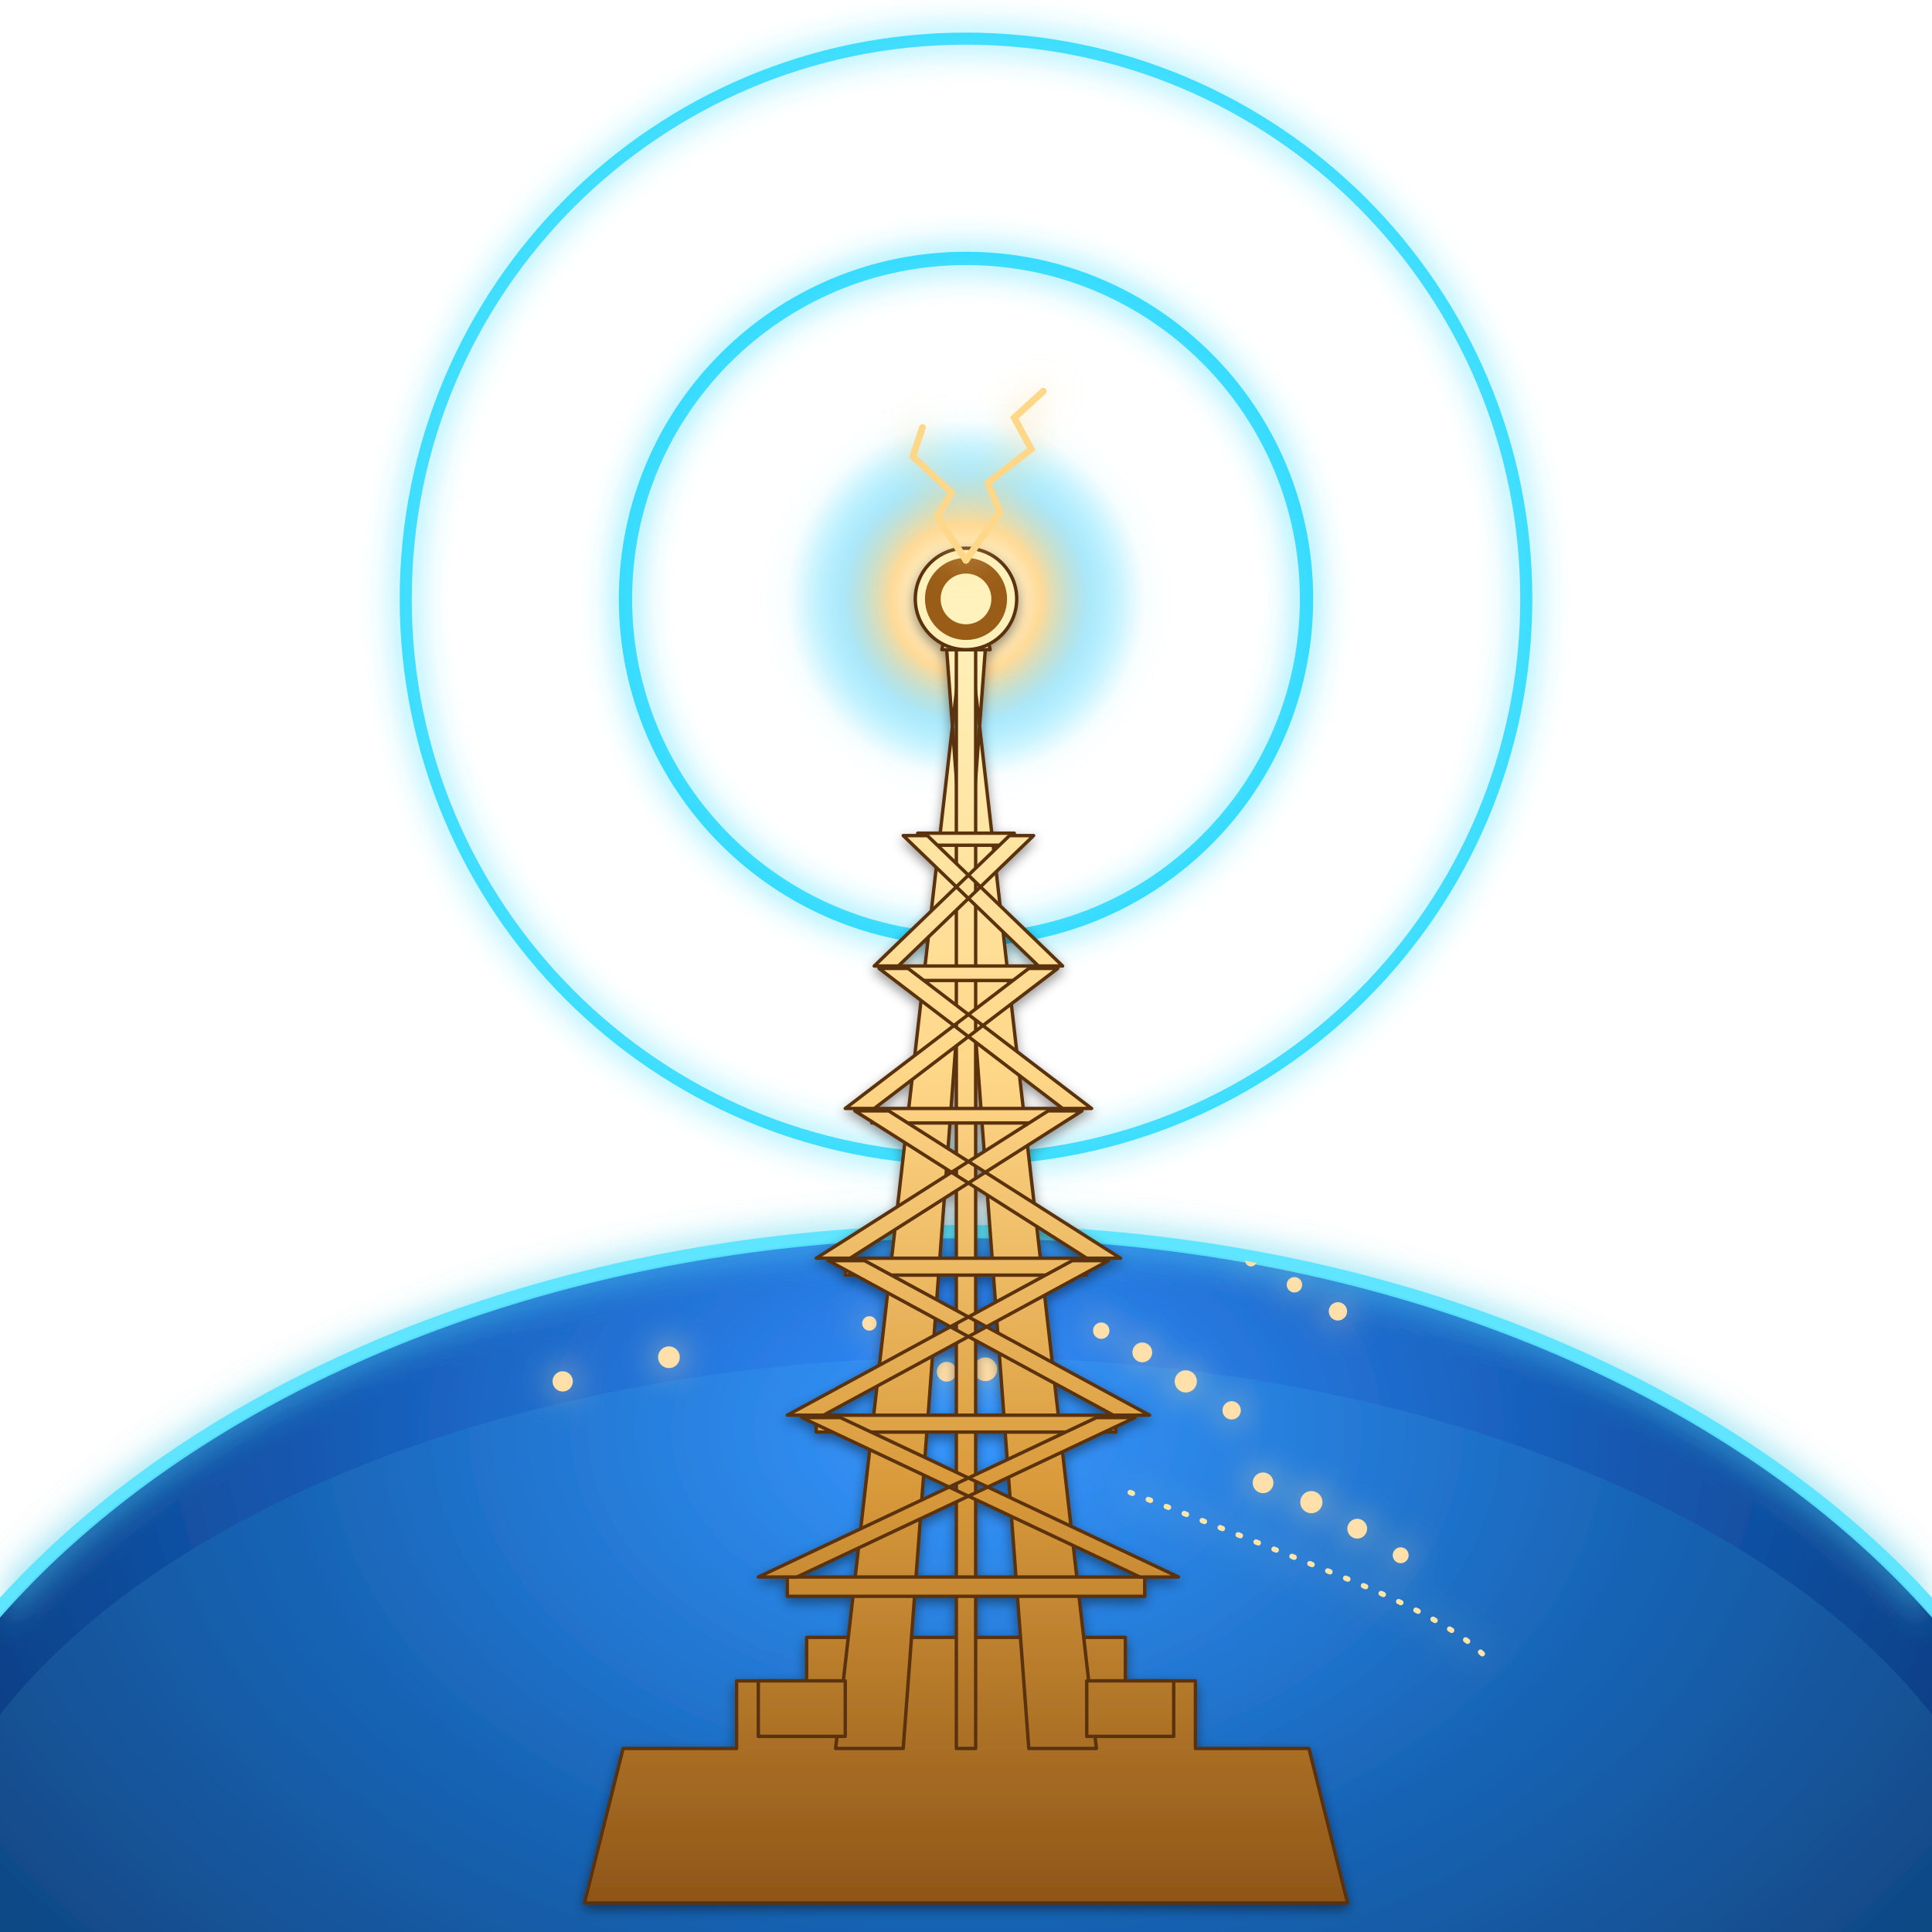
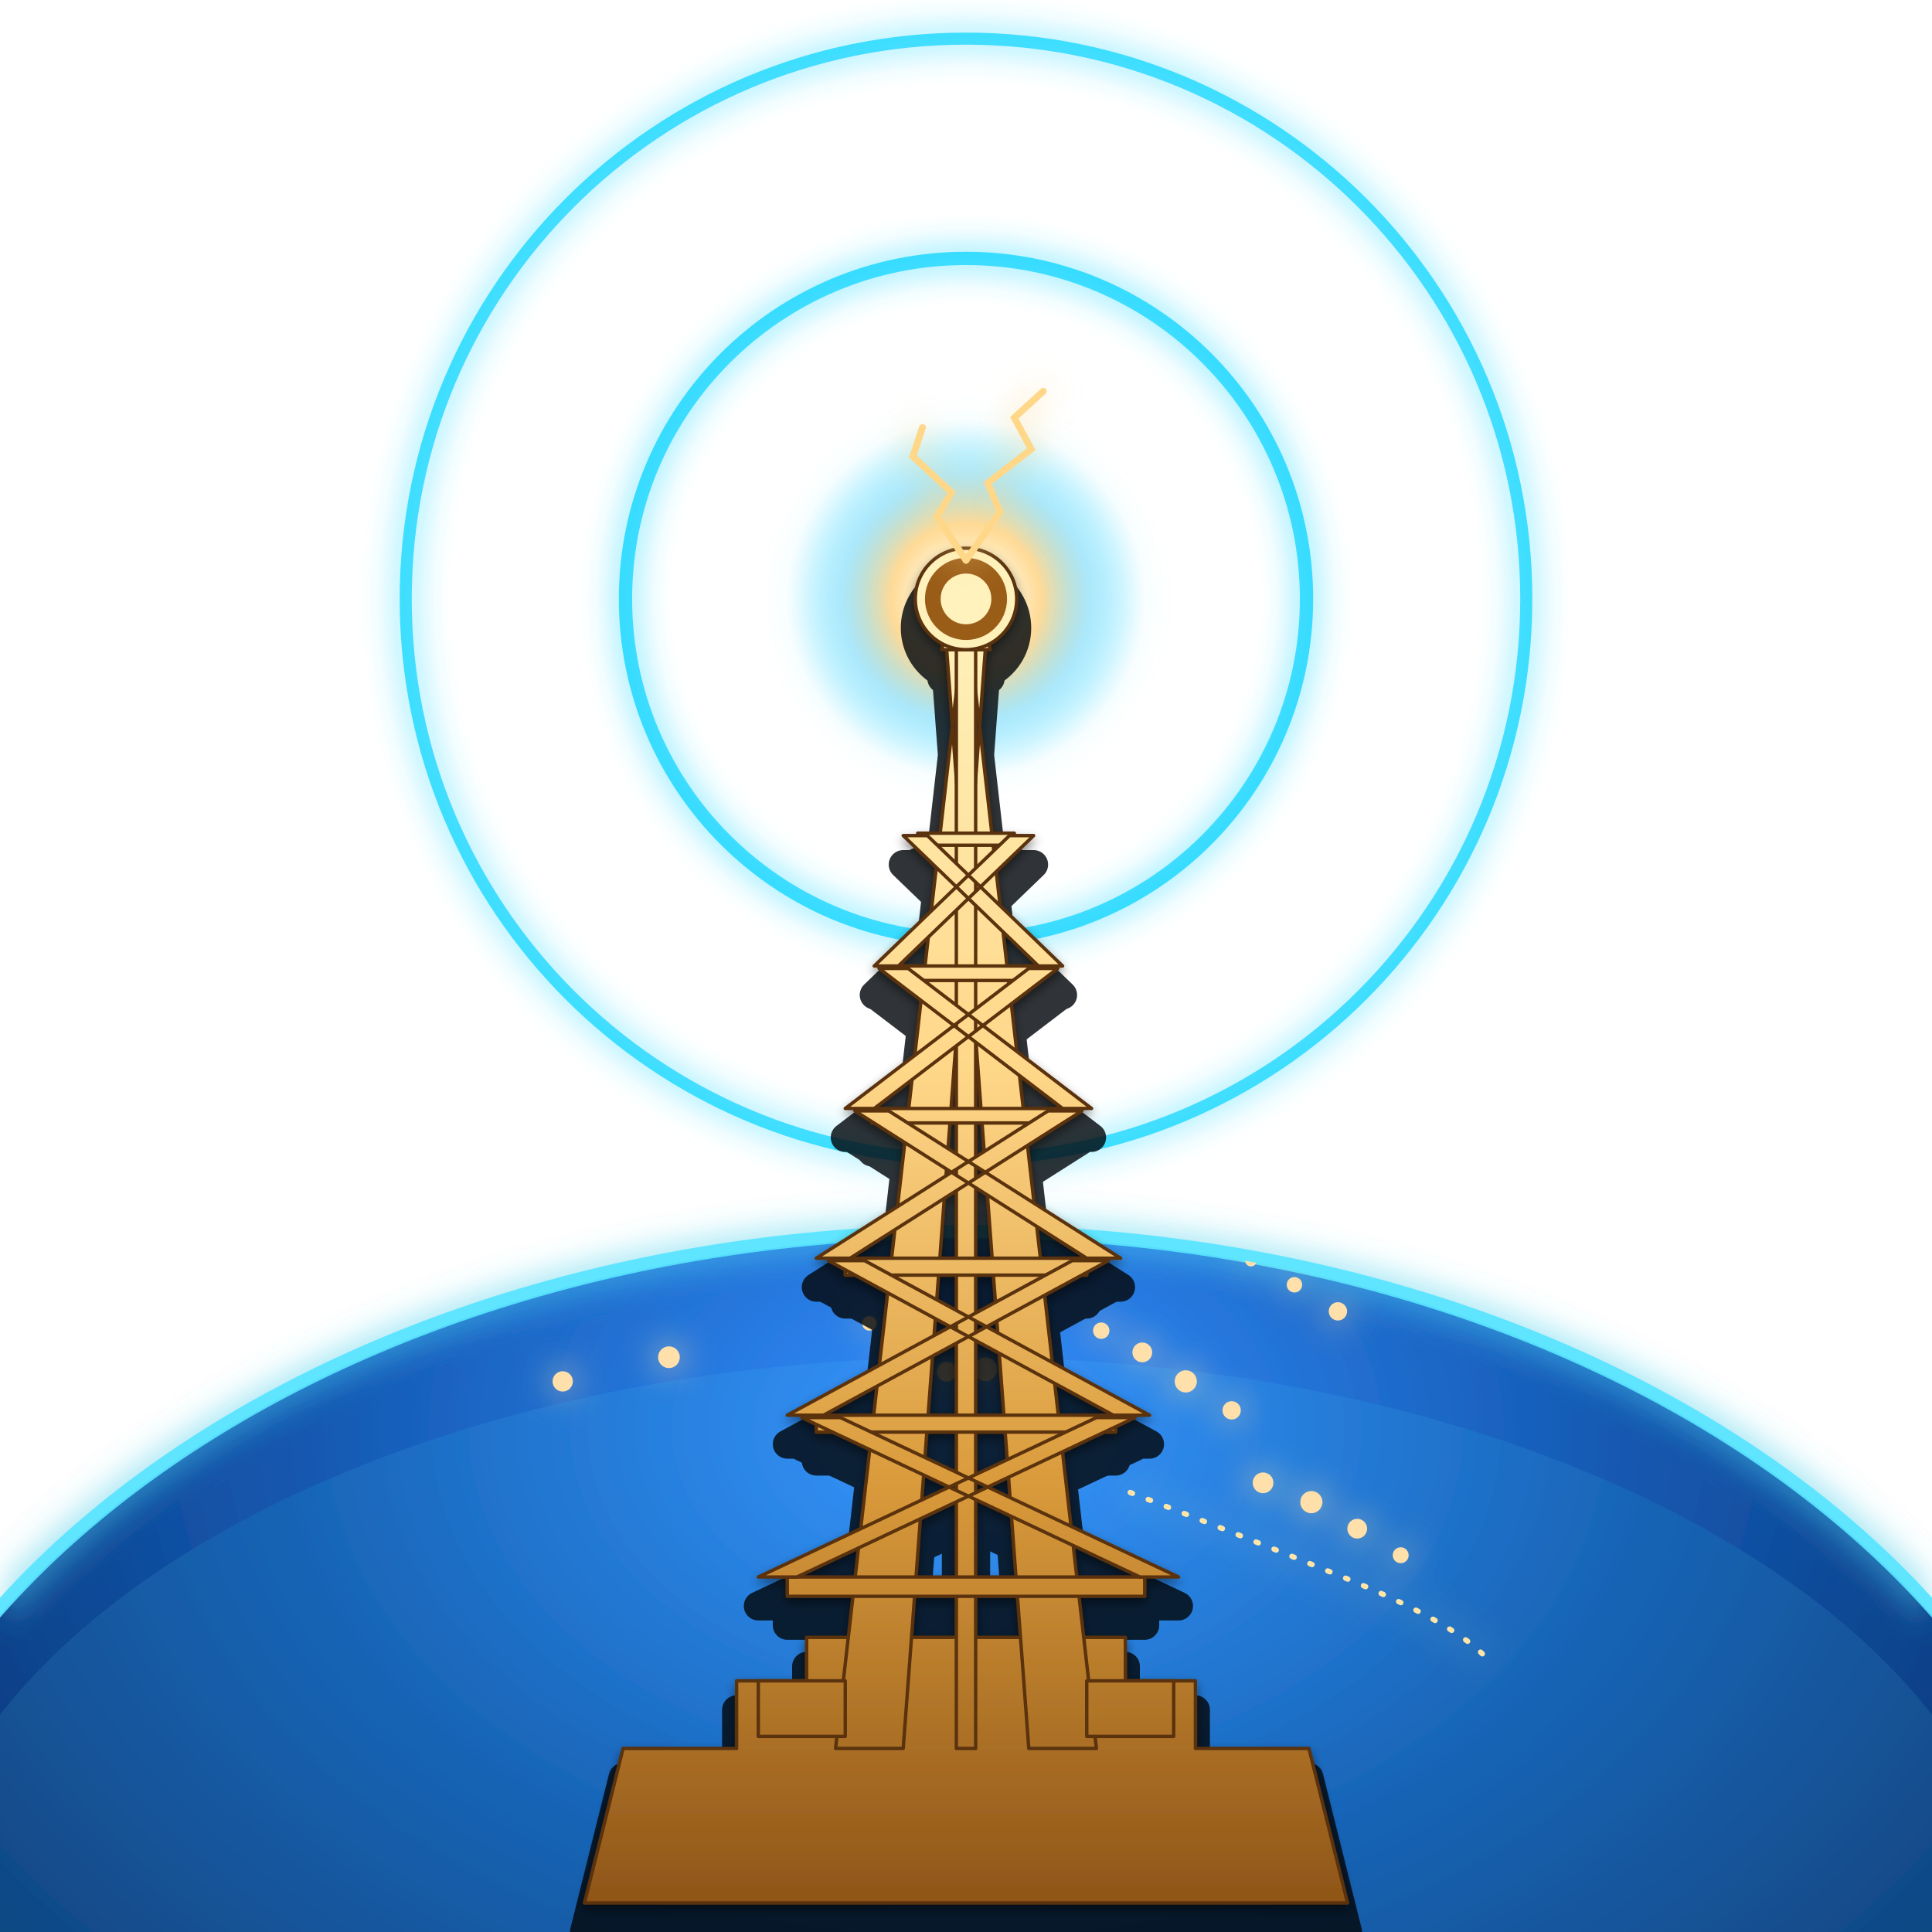
<svg xmlns="http://www.w3.org/2000/svg" viewBox="0 0 800 800" width="800" height="800" role="img" aria-label="FieldOps Atlas logo">
  <defs>
    <radialGradient id="bg" cx="50%" cy="48%" r="70%">
      <stop offset="0%" stop-color="#12385d" />
      <stop offset="48%" stop-color="#06172d" />
      <stop offset="100%" stop-color="#01050b" />
    </radialGradient>
    <radialGradient id="ring" cx="50%" cy="50%" r="50%">
      <stop offset="0%" stop-color="#c8fdff" />
      <stop offset="100%" stop-color="#39dcff" />
    </radialGradient>
    <radialGradient id="earth" cx="50%" cy="12%" r="94%">
      <stop offset="0%" stop-color="#348fff" />
      <stop offset="30%" stop-color="#1459b2" />
      <stop offset="62%" stop-color="#082f68" />
      <stop offset="100%" stop-color="#041225" />
    </radialGradient>
    <radialGradient id="flare" cx="50%" cy="50%" r="50%">
      <stop offset="0%" stop-color="#ffffff" />
      <stop offset="20%" stop-color="#fff8d8" />
      <stop offset="42%" stop-color="#ffd17d" />
      <stop offset="70%" stop-color="#61d8ff" stop-opacity=".46" />
      <stop offset="100%" stop-color="#39dcff" stop-opacity="0" />
    </radialGradient>
    <linearGradient id="towerGold" x1="400" y1="248" x2="400" y2="788" gradientUnits="userSpaceOnUse">
      <stop offset="0%" stop-color="#fff2bd" />
      <stop offset="36%" stop-color="#ffd789" />
      <stop offset="68%" stop-color="#d99a3b" />
      <stop offset="100%" stop-color="#8e5518" />
    </linearGradient>
    <filter id="glow" x="-55%" y="-55%" width="210%" height="210%">
      <feGaussianBlur stdDeviation="7" result="b" />
      <feMerge>
        <feMergeNode in="b" />
        <feMergeNode in="SourceGraphic" />
      </feMerge>
    </filter>
-     <filter id="blackShadow" x="-35%" y="-35%" width="170%" height="185%">
-       <feDropShadow dx="0" dy="9" stdDeviation="9" flood-color="#000000" flood-opacity=".55" />
-       <feDropShadow dx="0" dy="2" stdDeviation="2.4" flood-color="#000000" flood-opacity=".42" />
+     <filter id="blackShadow" x="-45%" y="-45%" width="190%" height="205%">
+       <feDropShadow dx="0" dy="8" stdDeviation="5" flood-color="#000000" flood-opacity=".55" />
+       <feDropShadow dx="0" dy="2" stdDeviation="2" flood-color="#000000" flood-opacity=".48" />
    </filter>
    <filter id="softBlackShadow" x="-35%" y="-35%" width="170%" height="170%">
      <feDropShadow dx="0" dy="7" stdDeviation="8" flood-color="#000000" flood-opacity=".32" />
    </filter>
    <clipPath id="earthClip">
      <ellipse cx="400" cy="842" rx="470" ry="330" />
    </clipPath>
  </defs>
  <rect width="800" height="800" fill="none" />
  <g fill="none" stroke="url(#ring)" stroke-linecap="round" filter="url(#glow)">
    <circle cx="400" cy="248" r="141" stroke-width="5.5" />
    <circle cx="400" cy="248" r="232" stroke-width="5" opacity=".94" />
  </g>
  <g filter="url(#softBlackShadow)">
    <ellipse cx="400" cy="842" rx="470" ry="330" fill="url(#earth)" />
    <ellipse cx="400" cy="812" rx="438" ry="250" fill="#43dfff" opacity=".10" />
    <ellipse cx="400" cy="842" rx="472" ry="332" fill="none" stroke="#58e4ff" stroke-width="5.5" opacity=".95" filter="url(#glow)" />
  </g>
  <g clip-path="url(#earthClip)" fill="#ffdfaa" filter="url(#glow)">
    <circle cx="233" cy="572" r="4.2" />
    <circle cx="277" cy="562" r="4.5" />
    <circle cx="360" cy="548" r="3" />
    <circle cx="376" cy="559" r="4.7" />
    <circle cx="392" cy="568" r="4.1" />
    <circle cx="408" cy="567" r="4.9" />
    <circle cx="424" cy="559" r="3.8" />
    <circle cx="456" cy="551" r="3.4" />
    <circle cx="473" cy="560" r="4.1" />
    <circle cx="491" cy="572" r="4.6" />
    <circle cx="510" cy="584" r="3.8" />
    <circle cx="523" cy="614" r="4.3" />
    <circle cx="543" cy="622" r="4.6" />
    <circle cx="562" cy="633" r="4.1" />
    <circle cx="580" cy="644" r="3.3" />
    <circle cx="518" cy="522" r="2.4" />
    <circle cx="536" cy="532" r="3.2" />
    <circle cx="554" cy="543" r="3.8" />
    <path d="M468 618 Q512 635 556 653 T614 685" fill="none" stroke="#ffe6a8" stroke-width="2.2" stroke-dasharray="1 7" stroke-linecap="round" />
  </g>
  <circle cx="400" cy="248" r="74" fill="url(#flare)" filter="url(#glow)" opacity=".80" />
+   <g fill="#02070c" stroke="#02070c" stroke-width="12" stroke-linejoin="round" stroke-linecap="round" opacity=".82" transform="translate(0 12)">
+     <path d="M242 788h316l-16-64h-47v-28h-29v-18H334v18h-29v28h-47z" />
+     <path d="M346 724h28l34-455h-10zM454 724h-28l-34-455h10z" />
+     <rect x="396" y="269" width="8" height="455" />
+     <polygon points="390,269 410,269 407,255 393,255" />
+     <circle cx="400" cy="248" r="21" />
+     <rect x="326" y="653" width="148" height="8" />
+     <rect x="338" y="586" width="124" height="7" />
+     <rect x="350" y="521" width="100" height="7" />
+     <rect x="361" y="459" width="78" height="6" />
+     <rect x="371" y="400" width="58" height="6" />
+     <rect x="380" y="345" width="40" height="5" />
+     <path d="M330 653 470 587h-16L314 653zM472 653 332 587h16L488 653zM341 586 459 522h-15L326 586zM461 586 343 522h15L476 586z" />
+     <path d="M352 521 448 460h-14L338 521zM450 521 354 460h14L464 521zM362 459 438 401h-12L350 459zM440 459 364 401h12L452 459z" />
+     <path d="M372 400 428 346h-10L362 400zM430 400 374 346h10L440 400z" />
+     <rect x="314" y="696" width="36" height="23" />
+     <rect x="450" y="696" width="36" height="23" />
+   </g>
  <g filter="url(#blackShadow)">
    <g fill="url(#towerGold)" stroke="#5a310b" stroke-width="1.4" stroke-linejoin="round" stroke-linecap="round">
      <path d="M242 788h316l-16-64h-47v-28h-29v-18H334v18h-29v28h-47z" />
      <path d="M346 724h28l34-455h-10zM454 724h-28l-34-455h10z" />
      <rect x="396" y="269" width="8" height="455" />
      <polygon points="390,269 410,269 407,255 393,255" />
      <circle cx="400" cy="248" r="21" />
      <rect x="326" y="653" width="148" height="8" />
      <rect x="338" y="586" width="124" height="7" />
      <rect x="350" y="521" width="100" height="7" />
      <rect x="361" y="459" width="78" height="6" />
      <rect x="371" y="400" width="58" height="6" />
      <rect x="380" y="345" width="40" height="5" />
      <path d="M330 653 470 587h-16L314 653zM472 653 332 587h16L488 653zM341 586 459 522h-15L326 586zM461 586 343 522h15L476 586z" />
      <path d="M352 521 448 460h-14L338 521zM450 521 354 460h14L464 521zM362 459 438 401h-12L350 459zM440 459 364 401h12L452 459z" />
      <path d="M372 400 428 346h-10L362 400zM430 400 374 346h10L440 400z" />
      <rect x="314" y="696" width="36" height="23" />
      <rect x="450" y="696" width="36" height="23" />
    </g>
  </g>
  <circle cx="400" cy="248" r="17" fill="#9a5d18" />
  <circle cx="400" cy="248" r="10.5" fill="#fff2bd" />
  <g stroke="#ffd789" fill="none" stroke-linecap="round" filter="url(#glow)">
    <path d="M400 232 388 214 394 204 378 189 382 177" stroke-width="2.8" />
    <path d="M400 232 414 212 409 200 427 186 420 173 432 162" stroke-width="2.8" />
  </g>
</svg>
